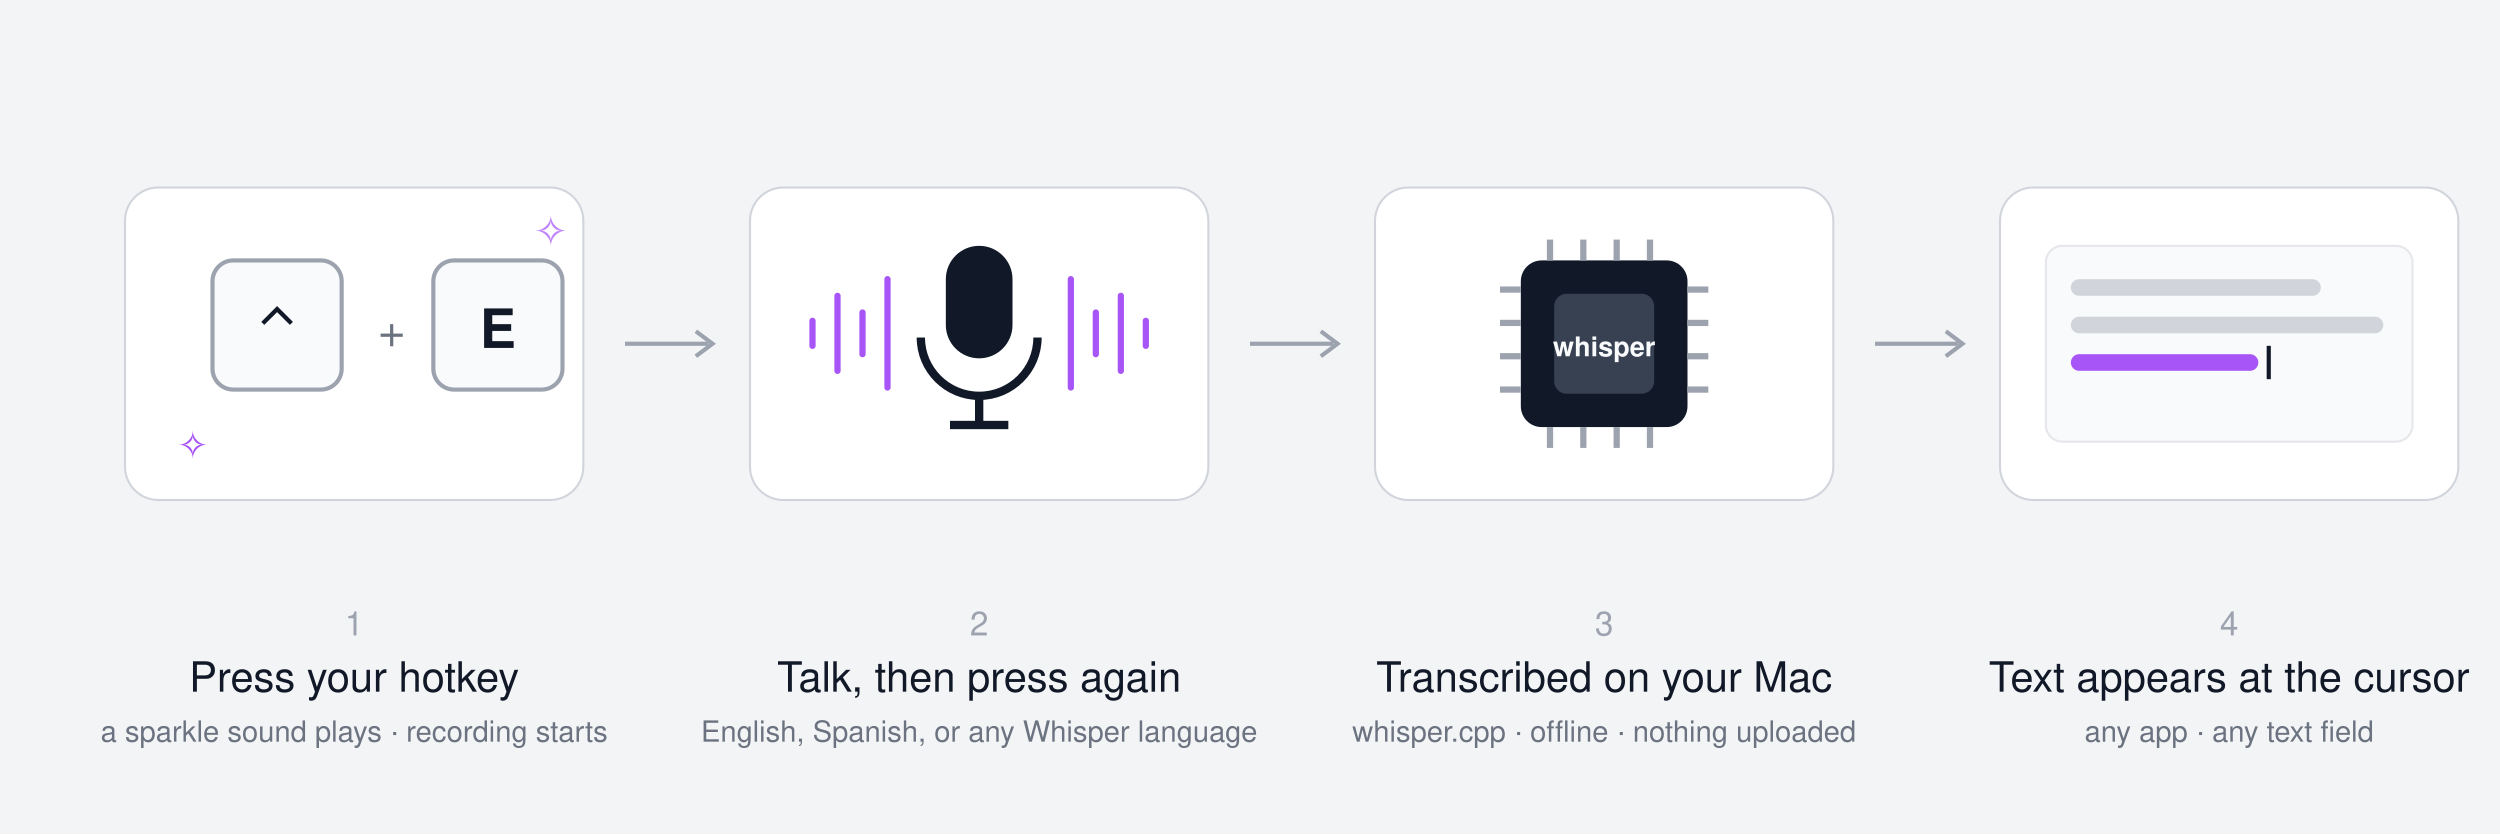
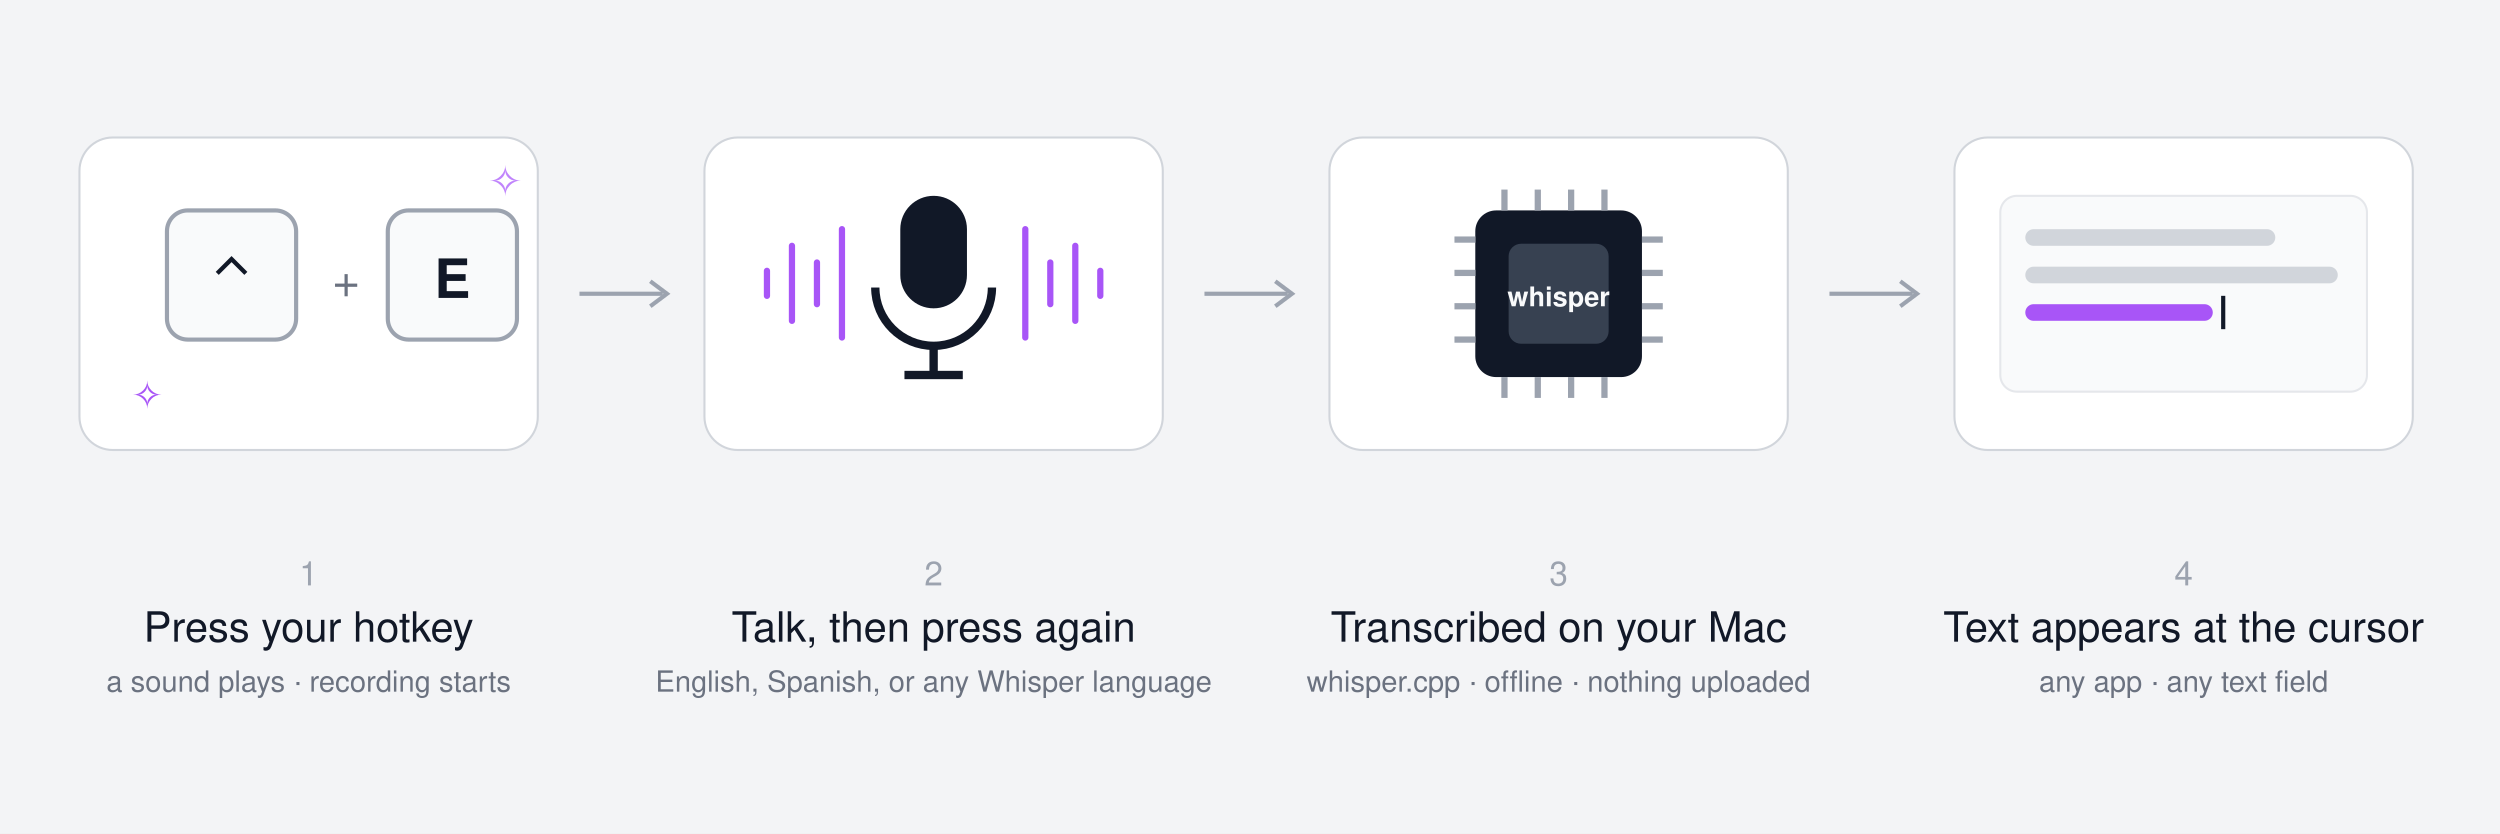
<svg xmlns="http://www.w3.org/2000/svg" viewBox="0 0 1200 400" width="1200" height="400" font-family="-apple-system, BlinkMacSystemFont, 'Segoe UI', Helvetica, Arial, sans-serif">
  <rect width="1200" height="400" fill="#f3f4f6" />
-   <g transform="translate(60,70)">
-     <rect x="0" y="20" width="220" height="150" rx="16" fill="#ffffff" stroke="#d1d5db" />
-     <rect x="42" y="55" width="62" height="62" rx="10" fill="#f9fafb" stroke="#9ca3af" stroke-width="2" />
-     <text x="73" y="96" text-anchor="middle" font-size="26" fill="#111827">⌃</text>
-     <text x="128" y="96" text-anchor="middle" font-size="22" fill="#6b7280">+</text>
-     <rect x="148" y="55" width="62" height="62" rx="10" fill="#f9fafb" stroke="#9ca3af" stroke-width="2" />
-     <text x="179" y="97" text-anchor="middle" font-size="26" font-weight="600" fill="#111827">E</text>
-     <text x="196" y="48" font-size="20" fill="#c084fc">✧</text>
-     <text x="25" y="150" font-size="18" fill="#a855f7">✧</text>
-     <text x="110" y="235" text-anchor="middle" font-size="16" fill="#9ca3af">1</text>
-     <text x="110" y="262" text-anchor="middle" font-size="20" fill="#111827">Press your hotkey</text>
-     <text x="110" y="286" text-anchor="middle" font-size="14" fill="#6b7280">a sparkle sound plays · recording starts</text>
-   </g>
-   <path d="M300 165 H340" stroke="#9ca3af" stroke-width="2" fill="none" />
-   <path d="M334 159 L342 165 L334 171" stroke="#9ca3af" stroke-width="2" fill="none" />
-   <g transform="translate(360,70)">
-     <rect x="0" y="20" width="220" height="150" rx="16" fill="#ffffff" stroke="#d1d5db" />
-     <rect x="94" y="48" width="32" height="54" rx="16" fill="#111827" />
-     <path d="M82 92 a28 28 0 0 0 56 0" stroke="#111827" stroke-width="4" fill="none" />
-     <path d="M110 120 V134 M96 134 H124" stroke="#111827" stroke-width="4" />
-     <g stroke="#a855f7" stroke-width="3" stroke-linecap="round">
-       <path d="M30 84 v12 M42 72 v36 M54 80 v20 M66 64 v52" />
-       <path d="M154 64 v52 M166 80 v20 M178 72 v36 M190 84 v12" />
+   <g transform="translate(-21.86,-24)">
+     <g transform="translate(60,70)">
+       <rect x="0" y="20" width="220" height="150" rx="16" fill="#ffffff" stroke="#d1d5db" />
+       <rect x="42" y="55" width="62" height="62" rx="10" fill="#f9fafb" stroke="#9ca3af" stroke-width="2" />
+       <text x="73" y="96" text-anchor="middle" font-size="26" fill="#111827">⌃</text>
+       <text x="128" y="96" text-anchor="middle" font-size="22" fill="#6b7280">+</text>
+       <rect x="148" y="55" width="62" height="62" rx="10" fill="#f9fafb" stroke="#9ca3af" stroke-width="2" />
+       <text x="179" y="97" text-anchor="middle" font-size="26" font-weight="600" fill="#111827">E</text>
+       <text x="196" y="48" font-size="20" fill="#c084fc">✧</text>
+       <text x="25" y="150" font-size="18" fill="#a855f7">✧</text>
+       <text x="110" y="235" text-anchor="middle" font-size="16" fill="#9ca3af">1</text>
+       <text x="110" y="262" text-anchor="middle" font-size="20" fill="#111827">Press your hotkey</text>
+       <text x="110" y="286" text-anchor="middle" font-size="14" fill="#6b7280">a sound plays · recording starts</text>
    </g>
-     <text x="110" y="235" text-anchor="middle" font-size="16" fill="#9ca3af">2</text>
-     <text x="110" y="262" text-anchor="middle" font-size="20" fill="#111827">Talk, then press again</text>
-     <text x="110" y="286" text-anchor="middle" font-size="14" fill="#6b7280">English, Spanish, or any Whisper language</text>
-   </g>
-   <path d="M600 165 H640" stroke="#9ca3af" stroke-width="2" fill="none" />
-   <path d="M634 159 L642 165 L634 171" stroke="#9ca3af" stroke-width="2" fill="none" />
-   <g transform="translate(660,70)">
-     <rect x="0" y="20" width="220" height="150" rx="16" fill="#ffffff" stroke="#d1d5db" />
-     <rect x="70" y="55" width="80" height="80" rx="10" fill="#111827" />
-     <rect x="86" y="71" width="48" height="48" rx="6" fill="#374151" />
-     <g stroke="#9ca3af" stroke-width="3">
-       <path d="M84 45 v10 M100 45 v10 M116 45 v10 M132 45 v10" />
-       <path d="M84 135 v10 M100 135 v10 M116 135 v10 M132 135 v10" />
-       <path d="M60 69 h10 M60 85 h10 M60 101 h10 M60 117 h10" />
-       <path d="M150 69 h10 M150 85 h10 M150 101 h10 M150 117 h10" />
+     <path d="M300 165 H340" stroke="#9ca3af" stroke-width="2" fill="none" />
+     <path d="M334 159 L342 165 L334 171" stroke="#9ca3af" stroke-width="2" fill="none" />
+     <g transform="translate(360,70)">
+       <rect x="0" y="20" width="220" height="150" rx="16" fill="#ffffff" stroke="#d1d5db" />
+       <rect x="94" y="48" width="32" height="54" rx="16" fill="#111827" />
+       <path d="M82 92 a28 28 0 0 0 56 0" stroke="#111827" stroke-width="4" fill="none" />
+       <path d="M110 120 V134 M96 134 H124" stroke="#111827" stroke-width="4" />
+       <g stroke="#a855f7" stroke-width="3" stroke-linecap="round">
+         <path d="M30 84 v12 M42 72 v36 M54 80 v20 M66 64 v52" />
+         <path d="M154 64 v52 M166 80 v20 M178 72 v36 M190 84 v12" />
+       </g>
+       <text x="110" y="235" text-anchor="middle" font-size="16" fill="#9ca3af">2</text>
+       <text x="110" y="262" text-anchor="middle" font-size="20" fill="#111827">Talk, then press again</text>
+       <text x="110" y="286" text-anchor="middle" font-size="14" fill="#6b7280">English, Spanish, or any Whisper language</text>
    </g>
-     <text x="110" y="101" text-anchor="middle" font-size="13" font-weight="600" fill="#f9fafb">whisper</text>
-     <text x="110" y="235" text-anchor="middle" font-size="16" fill="#9ca3af">3</text>
-     <text x="110" y="262" text-anchor="middle" font-size="20" fill="#111827">Transcribed on your Mac</text>
-     <text x="110" y="286" text-anchor="middle" font-size="14" fill="#6b7280">whisper.cpp · offline · nothing uploaded</text>
-   </g>
-   <path d="M900 165 H940" stroke="#9ca3af" stroke-width="2" fill="none" />
-   <path d="M934 159 L942 165 L934 171" stroke="#9ca3af" stroke-width="2" fill="none" />
-   <g transform="translate(960,70)">
-     <rect x="0" y="20" width="220" height="150" rx="16" fill="#ffffff" stroke="#d1d5db" />
-     <rect x="22" y="48" width="176" height="94" rx="8" fill="#f9fafb" stroke="#e5e7eb" />
-     <rect x="34" y="64" width="120" height="8" rx="4" fill="#d1d5db" />
-     <rect x="34" y="82" width="150" height="8" rx="4" fill="#d1d5db" />
-     <rect x="34" y="100" width="90" height="8" rx="4" fill="#a855f7" />
-     <rect x="128" y="96" width="2" height="16" fill="#111827" />
-     <text x="110" y="235" text-anchor="middle" font-size="16" fill="#9ca3af">4</text>
-     <text x="110" y="262" text-anchor="middle" font-size="20" fill="#111827">Text appears at the cursor</text>
-     <text x="110" y="286" text-anchor="middle" font-size="14" fill="#6b7280">any app · any text field</text>
+     <path d="M600 165 H640" stroke="#9ca3af" stroke-width="2" fill="none" />
+     <path d="M634 159 L642 165 L634 171" stroke="#9ca3af" stroke-width="2" fill="none" />
+     <g transform="translate(660,70)">
+       <rect x="0" y="20" width="220" height="150" rx="16" fill="#ffffff" stroke="#d1d5db" />
+       <rect x="70" y="55" width="80" height="80" rx="10" fill="#111827" />
+       <rect x="86" y="71" width="48" height="48" rx="6" fill="#374151" />
+       <g stroke="#9ca3af" stroke-width="3">
+         <path d="M84 45 v10 M100 45 v10 M116 45 v10 M132 45 v10" />
+         <path d="M84 135 v10 M100 135 v10 M116 135 v10 M132 135 v10" />
+         <path d="M60 69 h10 M60 85 h10 M60 101 h10 M60 117 h10" />
+         <path d="M150 69 h10 M150 85 h10 M150 101 h10 M150 117 h10" />
+       </g>
+       <text x="110" y="101" text-anchor="middle" font-size="13" font-weight="600" fill="#f9fafb">whisper</text>
+       <text x="110" y="235" text-anchor="middle" font-size="16" fill="#9ca3af">3</text>
+       <text x="110" y="262" text-anchor="middle" font-size="20" fill="#111827">Transcribed on your Mac</text>
+       <text x="110" y="286" text-anchor="middle" font-size="14" fill="#6b7280">whisper.cpp · offline · nothing uploaded</text>
+     </g>
+     <path d="M900 165 H940" stroke="#9ca3af" stroke-width="2" fill="none" />
+     <path d="M934 159 L942 165 L934 171" stroke="#9ca3af" stroke-width="2" fill="none" />
+     <g transform="translate(960,70)">
+       <rect x="0" y="20" width="220" height="150" rx="16" fill="#ffffff" stroke="#d1d5db" />
+       <rect x="22" y="48" width="176" height="94" rx="8" fill="#f9fafb" stroke="#e5e7eb" />
+       <rect x="34" y="64" width="120" height="8" rx="4" fill="#d1d5db" />
+       <rect x="34" y="82" width="150" height="8" rx="4" fill="#d1d5db" />
+       <rect x="34" y="100" width="90" height="8" rx="4" fill="#a855f7" />
+       <rect x="128" y="96" width="2" height="16" fill="#111827" />
+       <text x="110" y="235" text-anchor="middle" font-size="16" fill="#9ca3af">4</text>
+       <text x="110" y="262" text-anchor="middle" font-size="20" fill="#111827">Text appears at the cursor</text>
+       <text x="110" y="286" text-anchor="middle" font-size="14" fill="#6b7280">any app · any text field</text>
+     </g>
  </g>
</svg>
